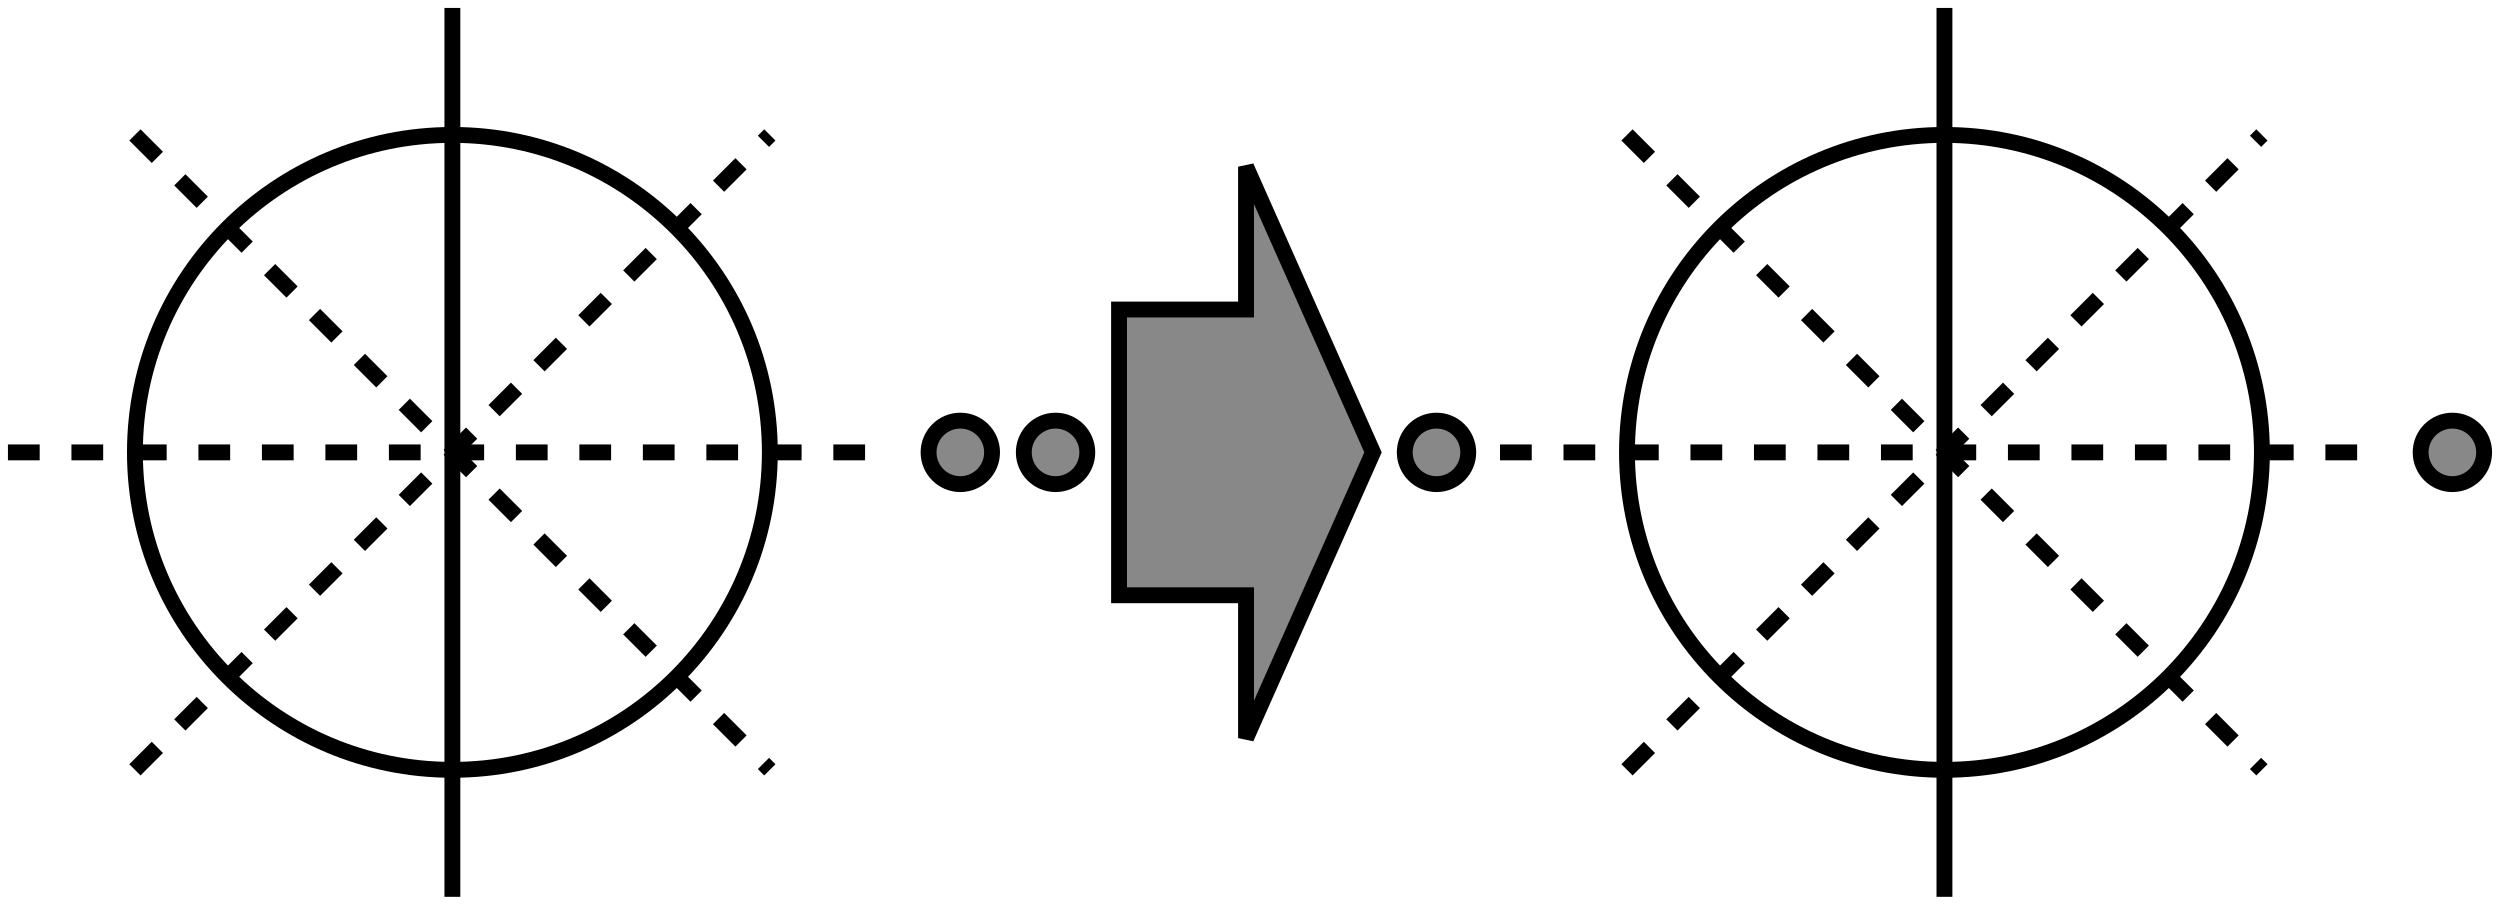
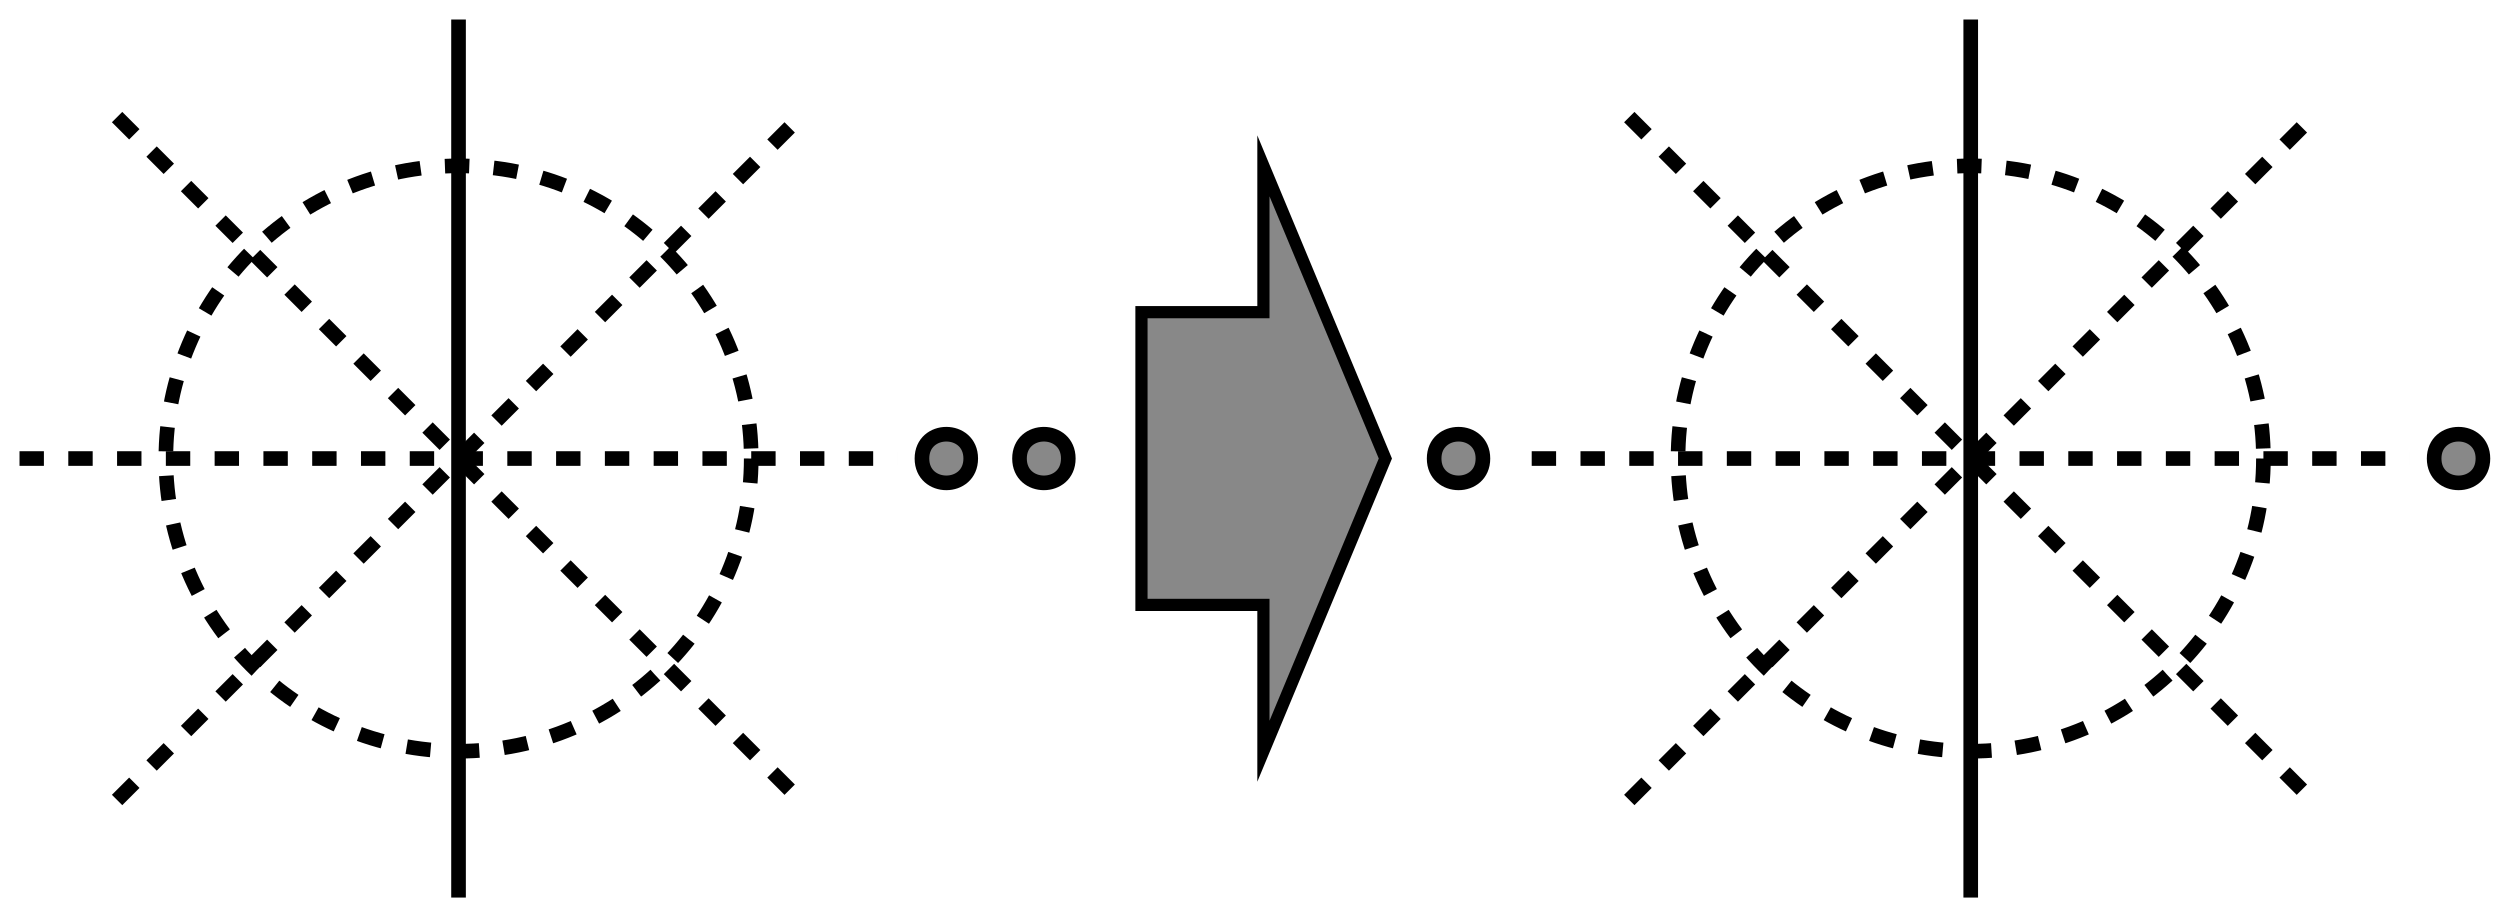
- <svg xmlns="http://www.w3.org/2000/svg" width="7.875cm" height="2.850cm" viewBox="3.475 -1.425 7.875 2.850">
-   <g id="Background">
-     <ellipse cx="9.600" cy="0.000" rx="1.000" ry="1.000" fill="none" stroke="#000000" stroke-width="0.050" />
-     <line x1="9.600" y1="-1.400" x2="9.600" y2="1.400" stroke="#000000" stroke-width="0.050" />
-     <line x1="8.200" y1="0.000" x2="11.000" y2="0.000" stroke="#000000" stroke-width="0.050" stroke-dasharray="0.10,0.10" />
-     <line x1="8.600" y1="-1.000" x2="10.600" y2="1.000" stroke="#000000" stroke-width="0.050" stroke-dasharray="0.10,0.10" />
-     <line x1="8.600" y1="1.000" x2="10.600" y2="-1.000" stroke="#000000" stroke-width="0.050" stroke-dasharray="0.10,0.10" />
-     <ellipse cx="11.200" cy="-0.000" rx="0.100" ry="0.100" fill="#888888" stroke="#000000" stroke-width="0.050" />
-     <ellipse cx="8.000" cy="-0.000" rx="0.100" ry="0.100" fill="#888888" stroke="#000000" stroke-width="0.050" />
-     <ellipse cx="4.900" cy="0.000" rx="1.000" ry="1.000" fill="none" stroke="#000000" stroke-width="0.050" />
-     <line x1="4.900" y1="-1.400" x2="4.900" y2="1.400" stroke="#000000" stroke-width="0.050" />
-     <line x1="3.500" y1="0.000" x2="6.300" y2="0.000" stroke="#000000" stroke-width="0.050" stroke-dasharray="0.10,0.10" />
-     <line x1="3.900" y1="-1.000" x2="5.900" y2="1.000" stroke="#000000" stroke-width="0.050" stroke-dasharray="0.10,0.10" />
-     <line x1="3.900" y1="1.000" x2="5.900" y2="-1.000" stroke="#000000" stroke-width="0.050" stroke-dasharray="0.10,0.10" />
-     <ellipse cx="6.500" cy="-0.000" rx="0.100" ry="0.100" fill="#888888" stroke="#000000" stroke-width="0.050" />
-     <ellipse cx="6.800" cy="-0.000" rx="0.100" ry="0.100" fill="#888888" stroke="#000000" stroke-width="0.050" />
-     <polygon fill="#888888" stroke="#000000" stroke-width="0.050" points="7.000,-0.450 7.400,-0.450 7.400,-0.900 7.800,0.000 7.400,0.900 7.400,0.450 7.000,0.450 " />
+ <svg xmlns="http://www.w3.org/2000/svg" width="205pt" height="75pt" viewBox="0 0 205 75" version="1.1">
+   <g id="surface27983">
+     <rect x="0" y="0" width="205" height="75" style="fill:rgb(100%,100%,100%);fill-opacity:1;stroke:none;" />
+     <path style="fill:none;stroke-width:0.06;stroke-linecap:butt;stroke-linejoin:miter;stroke:rgb(0%,0%,0%);stroke-opacity:1;stroke-dasharray:0.1,0.1;stroke-miterlimit:10;" d="M 12.2 3 C 12.2 3.663 11.663 4.2 11 4.2 C 10.337 4.2 9.8 3.663 9.8 3 C 9.8 2.337 10.337 1.8 11 1.8 C 11.663 1.8 12.2 2.337 12.2 3 " transform="matrix(20,0,0,20,-182.4,-22.4)" />
+     <path style="fill:none;stroke-width:0.06;stroke-linecap:butt;stroke-linejoin:miter;stroke:rgb(0%,0%,0%);stroke-opacity:1;stroke-miterlimit:10;" d="M 11 1.2 L 11 4.8 " transform="matrix(20,0,0,20,-182.4,-22.4)" />
+     <path style="fill:none;stroke-width:0.06;stroke-linecap:butt;stroke-linejoin:miter;stroke:rgb(0%,0%,0%);stroke-opacity:1;stroke-dasharray:0.1,0.1;stroke-miterlimit:10;" d="M 9.2 3 L 12.8 3 " transform="matrix(20,0,0,20,-182.4,-22.4)" />
+     <path style="fill:none;stroke-width:0.06;stroke-linecap:butt;stroke-linejoin:miter;stroke:rgb(0%,0%,0%);stroke-opacity:1;stroke-dasharray:0.1,0.1;stroke-miterlimit:10;" d="M 9.6 1.6 L 12.4 4.4 " transform="matrix(20,0,0,20,-182.4,-22.4)" />
+     <path style="fill:none;stroke-width:0.06;stroke-linecap:butt;stroke-linejoin:miter;stroke:rgb(0%,0%,0%);stroke-opacity:1;stroke-dasharray:0.1,0.1;stroke-miterlimit:10;" d="M 9.6 4.4 L 12.4 1.6 " transform="matrix(20,0,0,20,-182.4,-22.4)" />
+     <path style="fill-rule:evenodd;fill:rgb(53.333%,53.333%,53.333%);fill-opacity:1;stroke-width:0.06;stroke-linecap:butt;stroke-linejoin:miter;stroke:rgb(0%,0%,0%);stroke-opacity:1;stroke-miterlimit:10;" d="M 13.1 3 C 13.1 3.133 12.9 3.133 12.9 3 C 12.9 2.867 13.1 2.867 13.1 3 " transform="matrix(20,0,0,20,-182.4,-22.4)" />
+     <path style="fill-rule:evenodd;fill:rgb(53.333%,53.333%,53.333%);fill-opacity:1;stroke-width:0.06;stroke-linecap:butt;stroke-linejoin:miter;stroke:rgb(0%,0%,0%);stroke-opacity:1;stroke-miterlimit:10;" d="M 13.5 3 C 13.5 3.133 13.3 3.133 13.3 3 C 13.3 2.867 13.5 2.867 13.5 3 " transform="matrix(20,0,0,20,-182.4,-22.4)" />
+     <path style="fill-rule:evenodd;fill:rgb(53.333%,53.333%,53.333%);fill-opacity:1;stroke-width:0.05;stroke-linecap:butt;stroke-linejoin:miter;stroke:rgb(0%,0%,0%);stroke-opacity:1;stroke-miterlimit:10;" d="M 13.8 2.4 L 14.3 2.4 L 14.3 1.8 L 14.8 3 L 14.3 4.2 L 14.3 3.6 L 13.8 3.6 Z M 13.8 2.4 " transform="matrix(20,0,0,20,-182.4,-22.4)" />
+     <path style="fill:none;stroke-width:0.06;stroke-linecap:butt;stroke-linejoin:miter;stroke:rgb(0%,0%,0%);stroke-opacity:1;stroke-dasharray:0.1,0.1;stroke-miterlimit:10;" d="M 18.4 3 C 18.4 3.663 17.863 4.2 17.2 4.2 C 16.537 4.2 16 3.663 16 3 C 16 2.337 16.537 1.8 17.2 1.8 C 17.863 1.8 18.4 2.337 18.4 3 " transform="matrix(20,0,0,20,-182.4,-22.4)" />
+     <path style="fill:none;stroke-width:0.06;stroke-linecap:butt;stroke-linejoin:miter;stroke:rgb(0%,0%,0%);stroke-opacity:1;stroke-miterlimit:10;" d="M 17.2 1.2 L 17.2 4.8 " transform="matrix(20,0,0,20,-182.4,-22.4)" />
+     <path style="fill:none;stroke-width:0.06;stroke-linecap:butt;stroke-linejoin:miter;stroke:rgb(0%,0%,0%);stroke-opacity:1;stroke-dasharray:0.1,0.1;stroke-miterlimit:10;" d="M 15.4 3 L 19 3 " transform="matrix(20,0,0,20,-182.4,-22.4)" />
+     <path style="fill:none;stroke-width:0.06;stroke-linecap:butt;stroke-linejoin:miter;stroke:rgb(0%,0%,0%);stroke-opacity:1;stroke-dasharray:0.1,0.1;stroke-miterlimit:10;" d="M 15.8 1.6 L 18.6 4.4 " transform="matrix(20,0,0,20,-182.4,-22.4)" />
+     <path style="fill:none;stroke-width:0.06;stroke-linecap:butt;stroke-linejoin:miter;stroke:rgb(0%,0%,0%);stroke-opacity:1;stroke-dasharray:0.1,0.1;stroke-miterlimit:10;" d="M 15.8 4.4 L 18.6 1.6 " transform="matrix(20,0,0,20,-182.4,-22.4)" />
+     <path style="fill-rule:evenodd;fill:rgb(53.333%,53.333%,53.333%);fill-opacity:1;stroke-width:0.06;stroke-linecap:butt;stroke-linejoin:miter;stroke:rgb(0%,0%,0%);stroke-opacity:1;stroke-miterlimit:10;" d="M 19.3 3 C 19.3 3.133 19.1 3.133 19.1 3 C 19.1 2.867 19.3 2.867 19.3 3 " transform="matrix(20,0,0,20,-182.4,-22.4)" />
+     <path style="fill-rule:evenodd;fill:rgb(53.333%,53.333%,53.333%);fill-opacity:1;stroke-width:0.06;stroke-linecap:butt;stroke-linejoin:miter;stroke:rgb(0%,0%,0%);stroke-opacity:1;stroke-miterlimit:10;" d="M 15.2 3 C 15.2 3.133 15 3.133 15 3 C 15 2.867 15.2 2.867 15.2 3 " transform="matrix(20,0,0,20,-182.4,-22.4)" />
  </g>
</svg>
